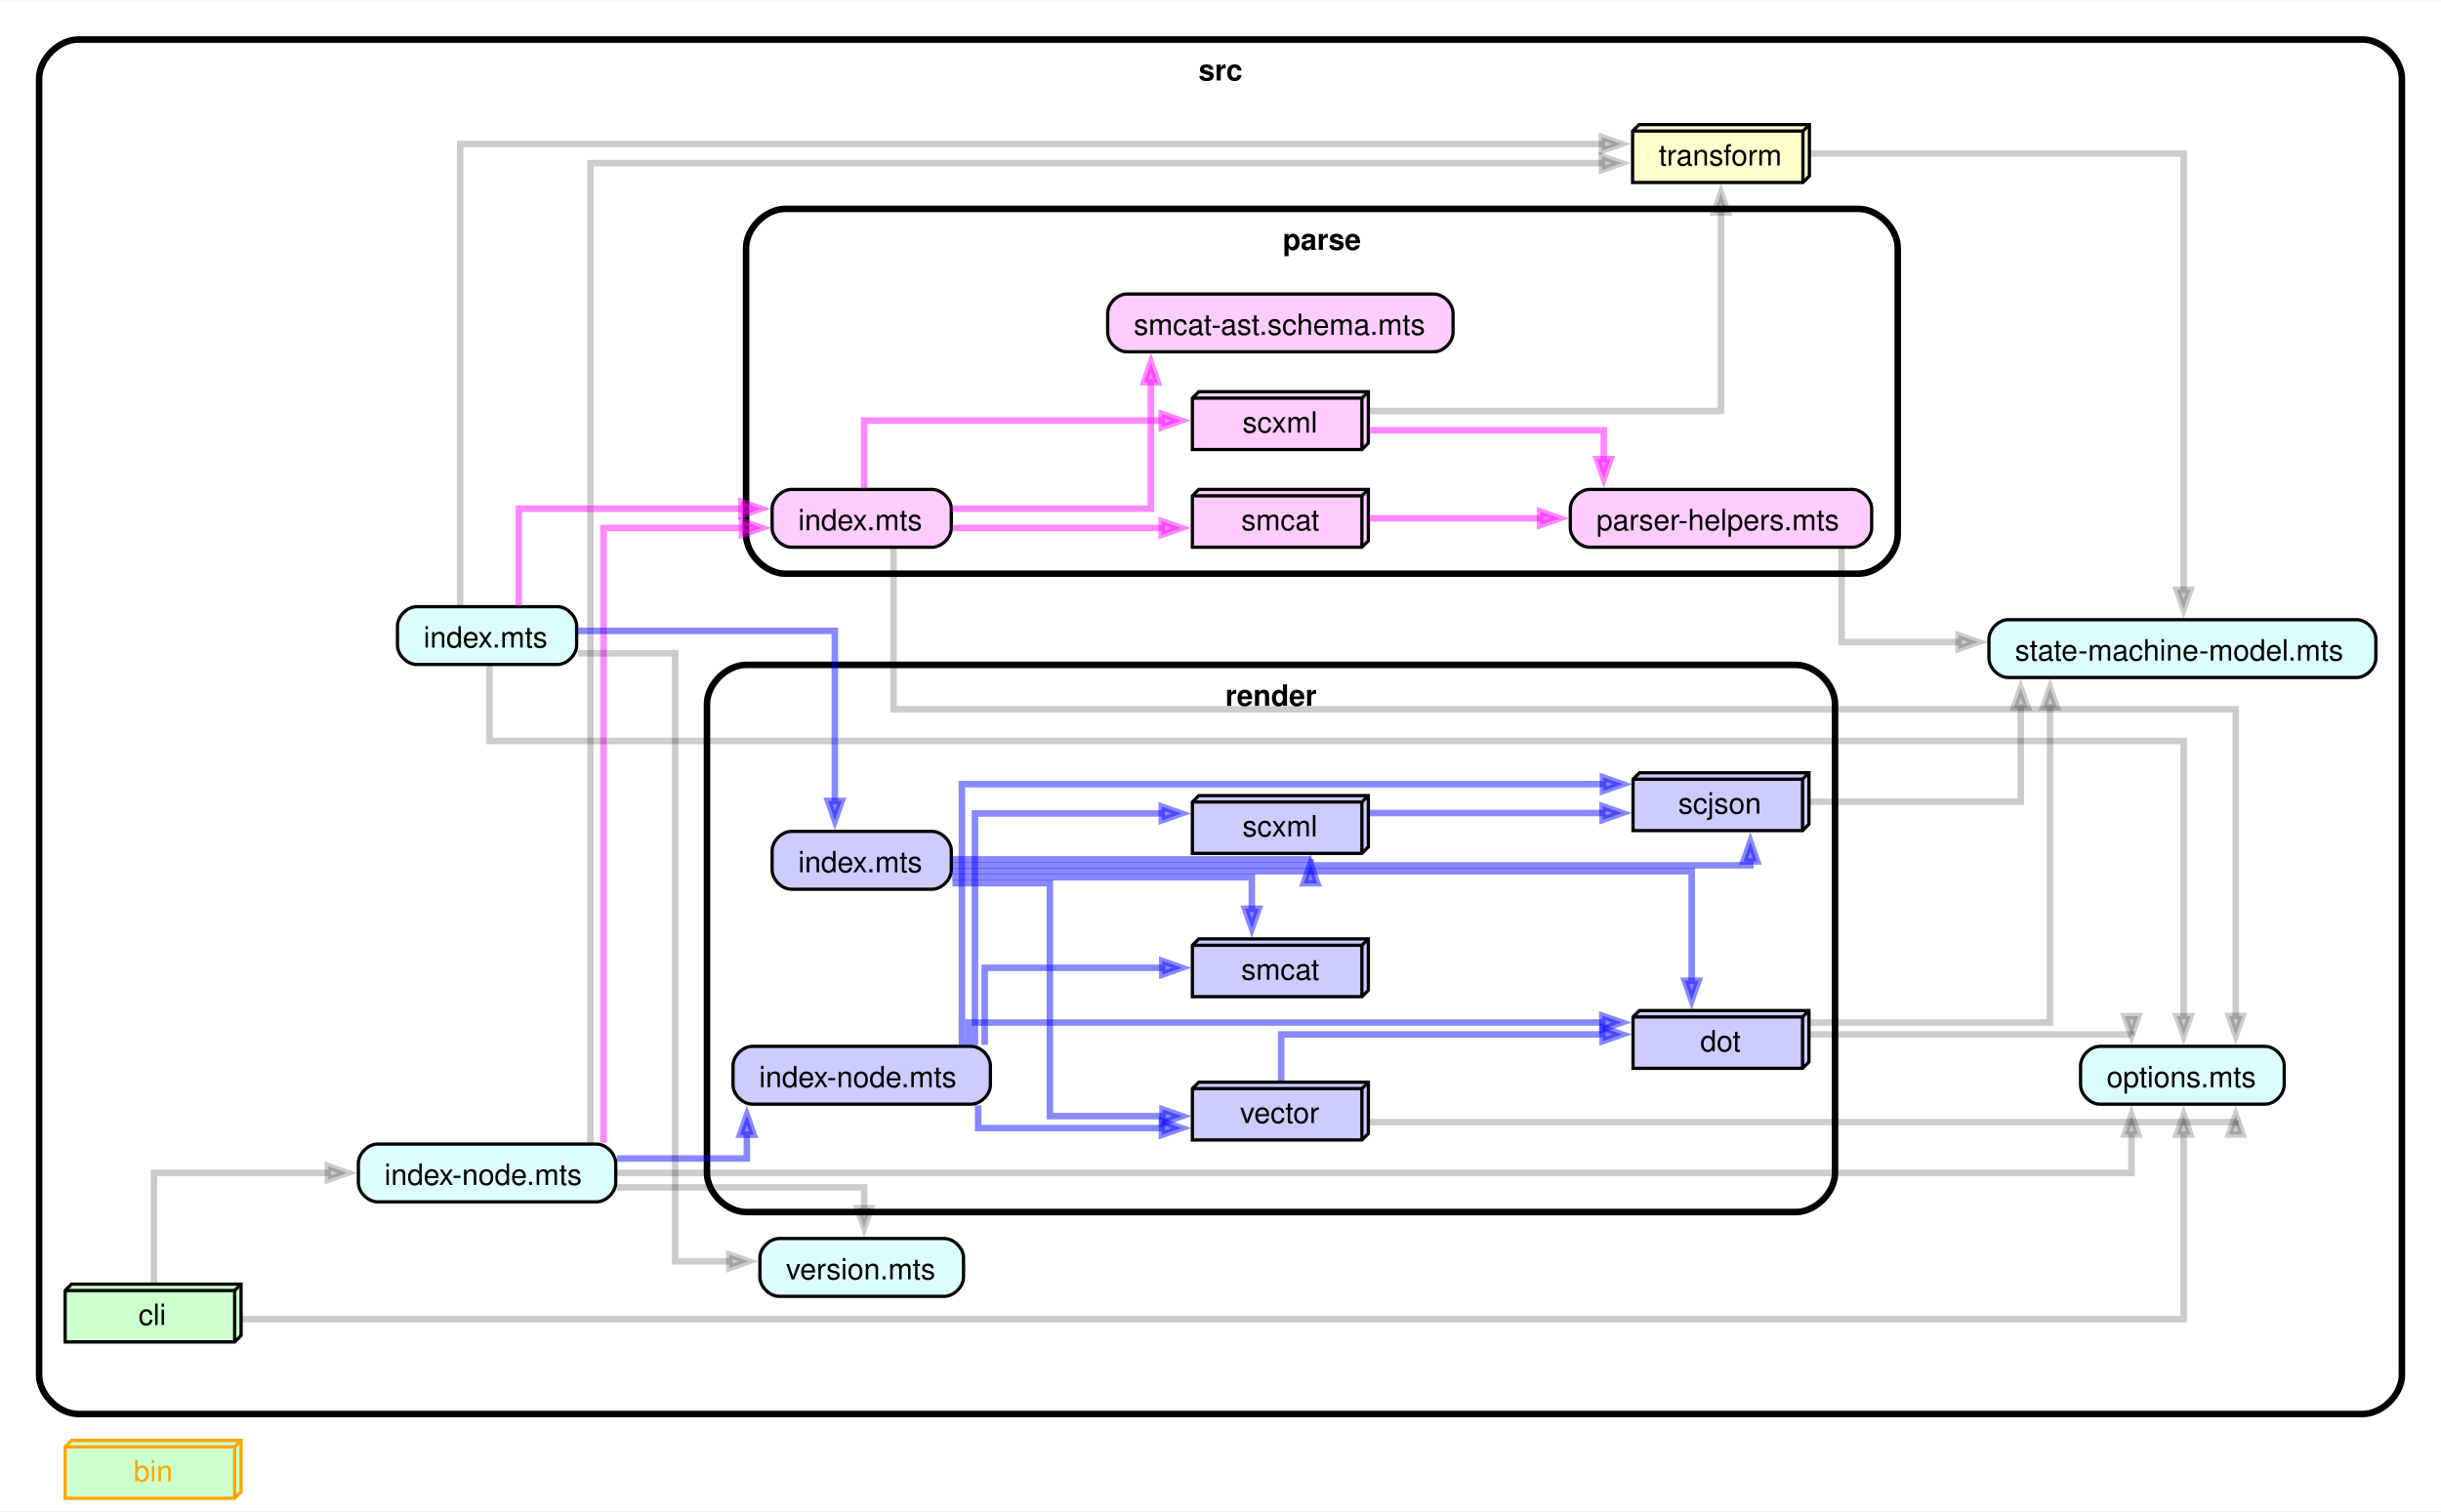
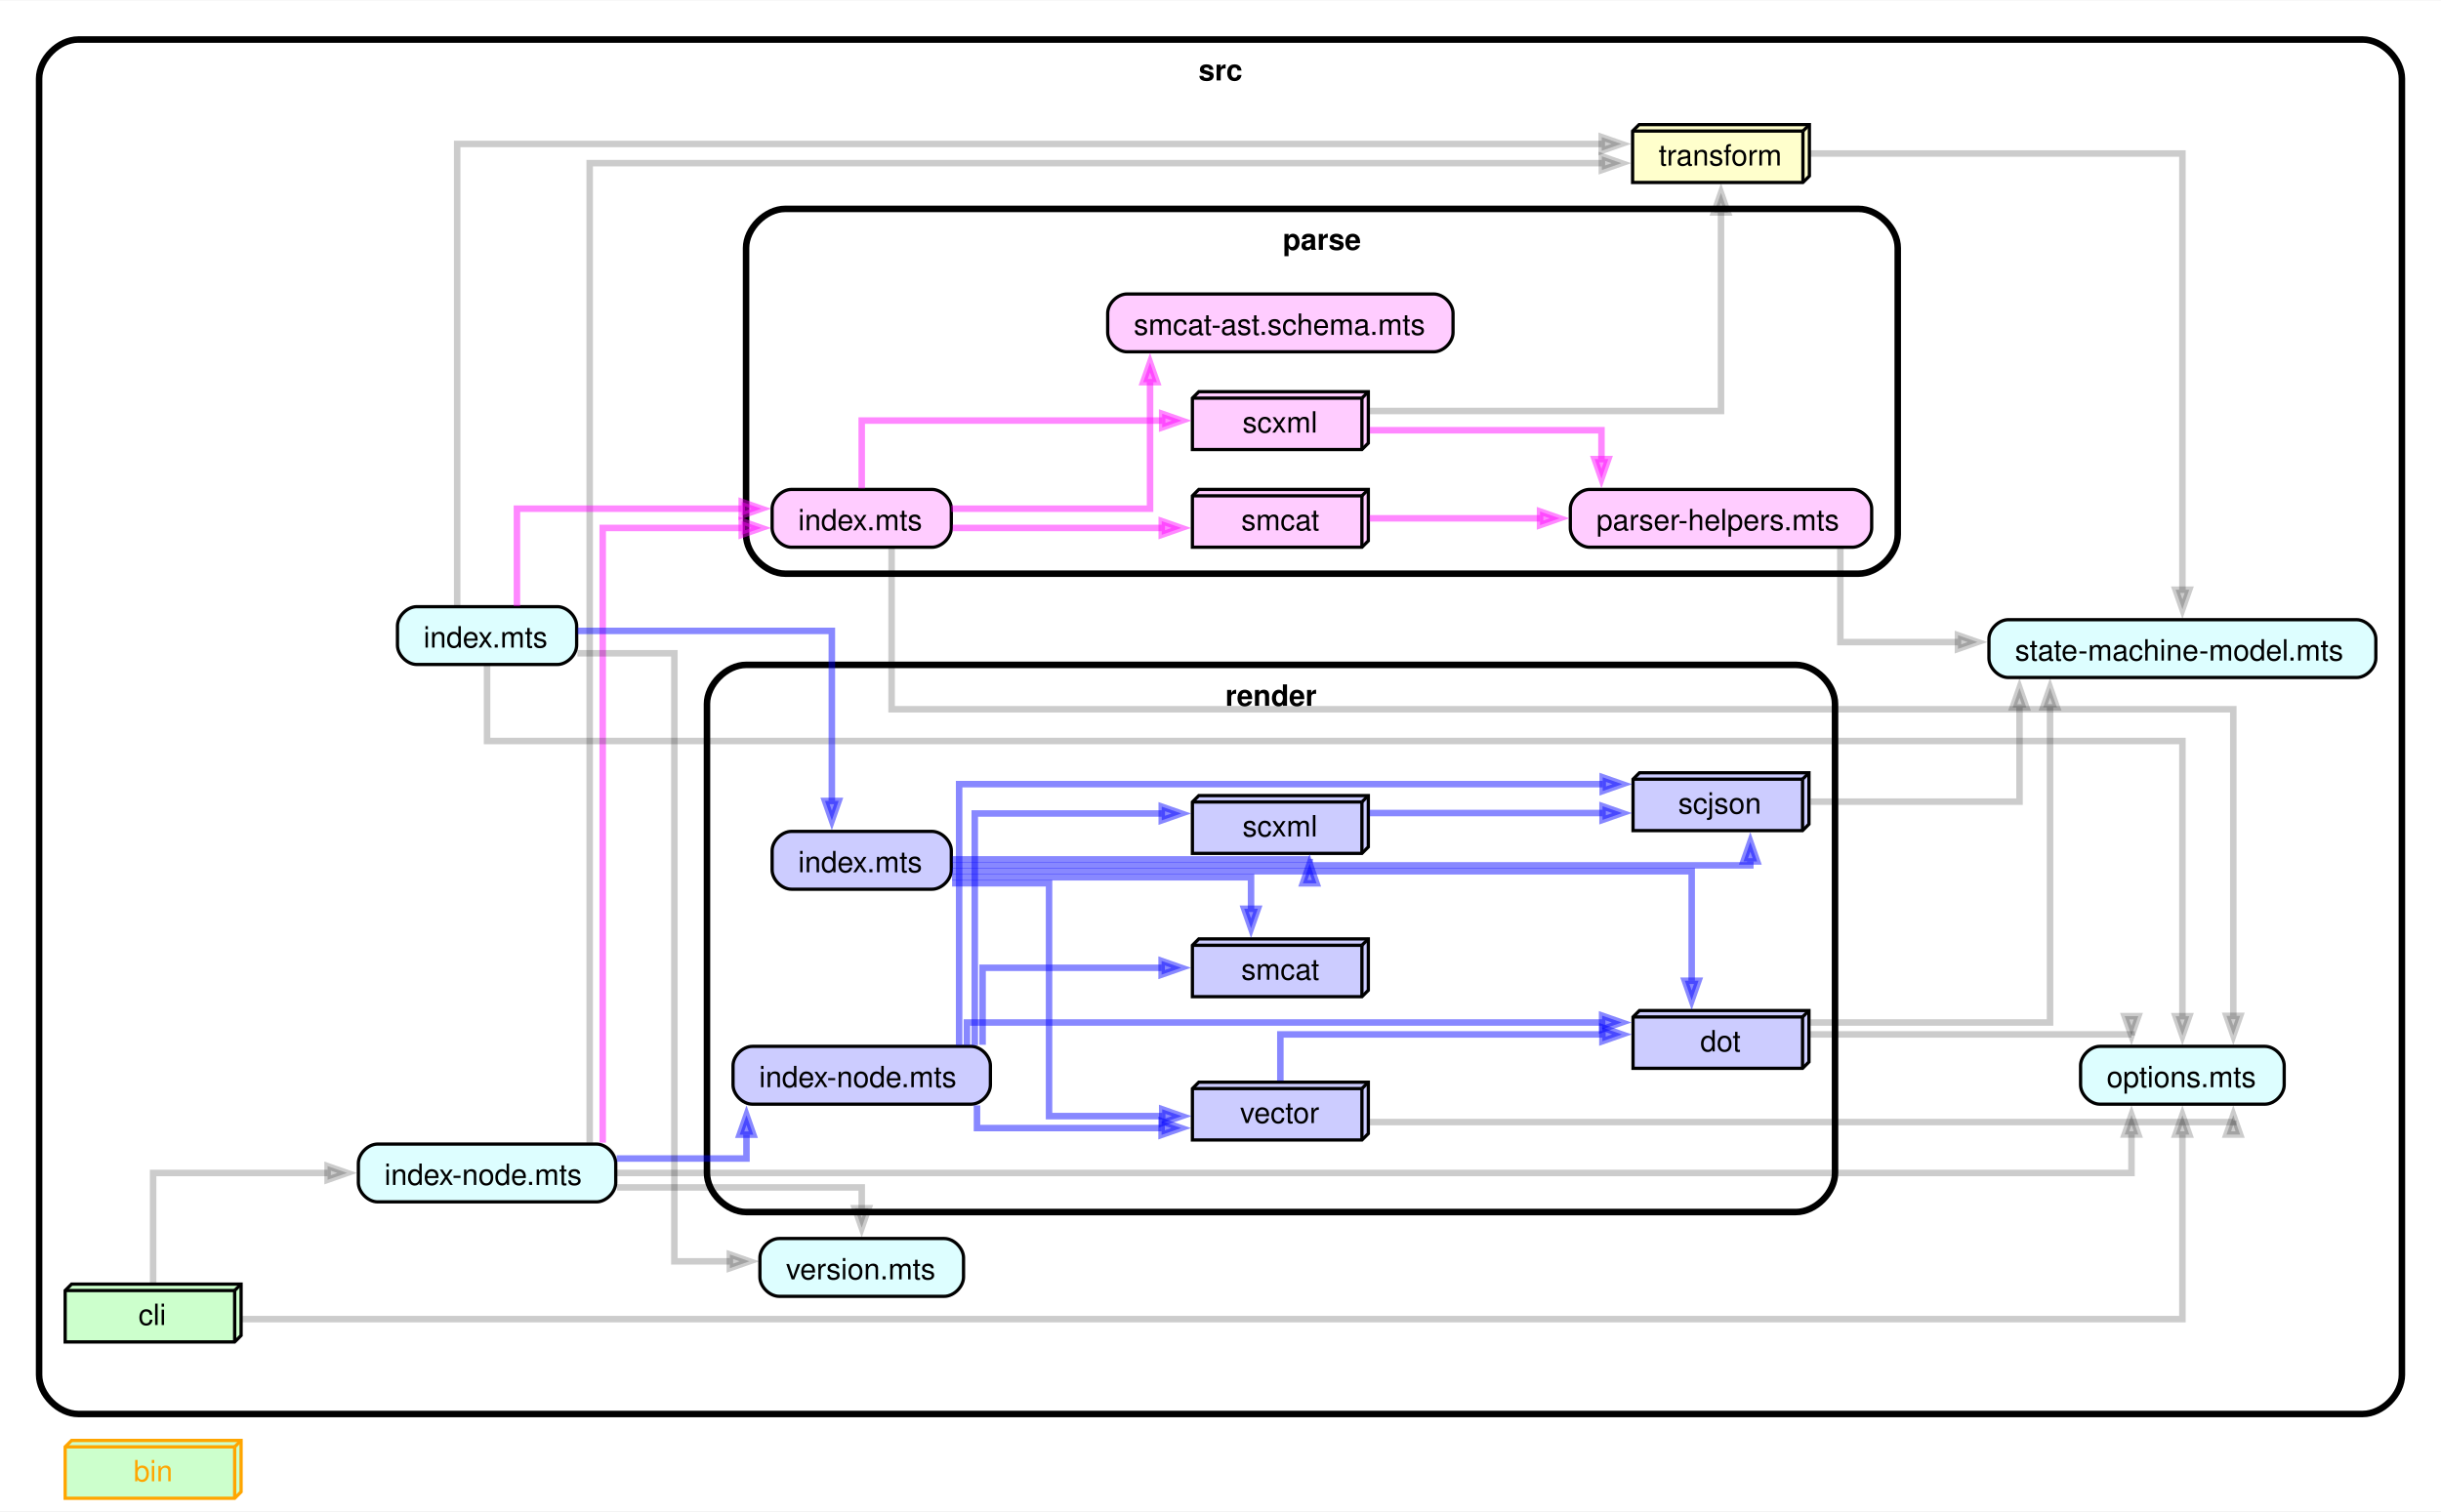
<svg xmlns="http://www.w3.org/2000/svg" xmlns:xlink="http://www.w3.org/1999/xlink" width="749pt" height="464pt" viewBox="0.00 0.00 749.25 463.88">
  <g id="graph0" class="graph" transform="scale(1 1) rotate(0) translate(4 459.88)">
    <polygon fill="white" stroke="none" points="-4,4 -4,-459.88 745.25,-459.88 745.25,4 -4,4" />
    <g id="clust1" class="cluster">
      <path fill="#ffffff" stroke="black" stroke-width="2" d="M20,-25.88C20,-25.88 721.25,-25.88 721.25,-25.88 727.25,-25.88 733.25,-31.88 733.25,-37.88 733.25,-37.88 733.25,-435.88 733.25,-435.88 733.25,-441.88 727.25,-447.88 721.25,-447.88 721.25,-447.88 20,-447.88 20,-447.88 14,-447.88 8,-441.88 8,-435.88 8,-435.88 8,-37.88 8,-37.88 8,-31.88 14,-25.88 20,-25.88" />
      <text text-anchor="middle" x="370.62" y="-435.32" font-family="Helvetica,sans-Serif" font-weight="bold" font-size="9.00">src</text>
    </g>
    <g id="clust2" class="cluster">
      <path fill="#ffffff" stroke="black" stroke-width="2" d="M237,-283.88C237,-283.88 566.5,-283.88 566.5,-283.88 572.5,-283.88 578.5,-289.88 578.5,-295.88 578.5,-295.88 578.5,-383.88 578.5,-383.88 578.5,-389.88 572.5,-395.88 566.5,-395.88 566.5,-395.88 237,-395.88 237,-395.88 231,-395.88 225,-389.88 225,-383.88 225,-383.88 225,-295.88 225,-295.88 225,-289.88 231,-283.88 237,-283.88" />
      <text text-anchor="middle" x="401.75" y="-383.32" font-family="Helvetica,sans-Serif" font-weight="bold" font-size="9.00">parse</text>
    </g>
    <g id="clust3" class="cluster">
      <path fill="#ffffff" stroke="black" stroke-width="2" d="M225,-87.88C225,-87.88 547.25,-87.88 547.25,-87.88 553.25,-87.88 559.25,-93.88 559.25,-99.88 559.25,-99.88 559.25,-243.88 559.25,-243.88 559.25,-249.88 553.25,-255.88 547.25,-255.88 547.25,-255.88 225,-255.88 225,-255.88 219,-255.88 213,-249.88 213,-243.88 213,-243.88 213,-99.88 213,-99.88 213,-93.88 219,-87.88 225,-87.88" />
      <text text-anchor="middle" x="386.12" y="-243.32" font-family="Helvetica,sans-Serif" font-weight="bold" font-size="9.00">render</text>
    </g>
    <g id="node1" class="node">
      <g id="a_node1">
        <a xlink:href="https://github.com/sverweij/state-machine-cat/blob/main/bin" xlink:title="no-orphans">
          <polygon fill="#ccffcc" stroke="orange" points="70,-17.75 17.97,-17.75 16,-15.78 16,0 68.03,0 70,-1.97 70,-17.75" />
          <polyline fill="none" stroke="orange" points="68.03,-15.78 16,-15.78" />
          <polyline fill="none" stroke="orange" points="68.03,-15.78 68.03,0" />
          <polyline fill="none" stroke="orange" points="68.03,-15.78 70,-17.75" />
          <text text-anchor="middle" x="43" y="-5.2" font-family="Helvetica,sans-Serif" font-size="9.00" fill="orange">bin</text>
        </a>
      </g>
    </g>
    <g id="node2" class="node">
      <g id="a_node2">
        <a xlink:href="https://github.com/sverweij/state-machine-cat/blob/main/src/cli" xlink:title="cli">
          <polygon fill="#ccffcc" stroke="black" points="70,-65.75 17.97,-65.75 16,-63.78 16,-48 68.03,-48 70,-49.97 70,-65.75" />
          <polyline fill="none" stroke="black" points="68.03,-63.78 16,-63.78" />
          <polyline fill="none" stroke="black" points="68.03,-63.78 68.03,-48" />
          <polyline fill="none" stroke="black" points="68.03,-63.78 70,-65.75" />
          <text text-anchor="start" x="38.5" y="-53.2" font-family="Helvetica,sans-Serif" font-size="9.00">cli</text>
        </a>
      </g>
    </g>
    <g id="node3" class="node">
      <g id="a_node3">
        <a xlink:href="https://github.com/sverweij/state-machine-cat/blob/main/src/index-node.mts" xlink:title="index-node.mts">
          <path fill="#ddfeff" stroke="black" d="M179.08,-108.75C179.08,-108.75 111.92,-108.75 111.92,-108.75 108.96,-108.75 106,-105.79 106,-102.83 106,-102.83 106,-96.92 106,-96.92 106,-93.96 108.96,-91 111.92,-91 111.92,-91 179.08,-91 179.08,-91 182.04,-91 185,-93.96 185,-96.92 185,-96.92 185,-102.83 185,-102.83 185,-105.79 182.04,-108.75 179.08,-108.75" />
          <text text-anchor="start" x="114" y="-96.2" font-family="Helvetica,sans-Serif" font-size="9.00">index-node.mts</text>
        </a>
      </g>
    </g>
    <g id="edge1" class="edge">
-       <path fill="none" stroke="#000000" stroke-width="2" stroke-opacity="0.2" d="M43.25,-65.99C43.25,-78.62 43.25,-99.88 43.25,-99.88 43.25,-99.88 96.65,-99.88 96.65,-99.88" />
-       <polygon fill="#000000" fill-opacity="0.2" stroke="#000000" stroke-width="2" stroke-opacity="0.2" points="96.65,-101.98 102.65,-99.88 96.65,-97.78 96.65,-101.98" />
+       <path fill="none" stroke="#000000" stroke-width="2" stroke-opacity="0.2" d="M43,-65.99C43,-78.62 43,-99.88 43,-99.88 43,-99.88 96.55,-99.88 96.55,-99.88" />
+       <polygon fill="#000000" fill-opacity="0.2" stroke="#000000" stroke-width="2" stroke-opacity="0.2" points="96.55,-101.98 102.55,-99.88 96.55,-97.78 96.55,-101.98" />
    </g>
    <g id="node4" class="node">
      <g id="a_node4">
        <a xlink:href="https://github.com/sverweij/state-machine-cat/blob/main/src/options.mts" xlink:title="options.mts">
          <path fill="#ddfeff" stroke="black" d="M691.21,-138.75C691.21,-138.75 640.54,-138.75 640.54,-138.75 637.58,-138.75 634.62,-135.79 634.62,-132.83 634.62,-132.83 634.62,-126.92 634.62,-126.92 634.62,-123.96 637.58,-121 640.54,-121 640.54,-121 691.21,-121 691.21,-121 694.17,-121 697.12,-123.96 697.12,-126.92 697.12,-126.92 697.12,-132.83 697.12,-132.83 697.12,-135.79 694.17,-138.75 691.21,-138.75" />
          <text text-anchor="start" x="642.62" y="-126.2" font-family="Helvetica,sans-Serif" font-size="9.00">options.mts</text>
        </a>
      </g>
    </g>
    <g id="edge2" class="edge">
-       <path fill="none" stroke="#000000" stroke-width="2" stroke-opacity="0.2" d="M70.18,-55C190.14,-55 666.25,-55 666.25,-55 666.25,-55 666.25,-111.67 666.25,-111.67" />
-       <polygon fill="#000000" fill-opacity="0.2" stroke="#000000" stroke-width="2" stroke-opacity="0.2" points="664.15,-111.67 666.25,-117.67 668.35,-111.67 664.15,-111.67" />
+       <path fill="none" stroke="#000000" stroke-width="2" stroke-opacity="0.2" d="M70.16,-55C190.05,-55 665.88,-55 665.88,-55 665.88,-55 665.88,-111.67 665.88,-111.67" />
+       <polygon fill="#000000" fill-opacity="0.2" stroke="#000000" stroke-width="2" stroke-opacity="0.2" points="663.78,-111.67 665.88,-117.67 667.98,-111.67 663.78,-111.67" />
    </g>
    <g id="edge3" class="edge">
      <path fill="none" stroke="#000000" stroke-width="2" stroke-opacity="0.2" d="M185.11,-99.88C304.1,-99.88 650.25,-99.88 650.25,-99.88 650.25,-99.88 650.25,-111.68 650.25,-111.68" />
      <polygon fill="#000000" fill-opacity="0.2" stroke="#000000" stroke-width="2" stroke-opacity="0.2" points="648.15,-111.68 650.25,-117.68 652.35,-111.68 648.15,-111.68" />
    </g>
    <g id="node5" class="node">
      <g id="a_node5">
        <a xlink:href="https://github.com/sverweij/state-machine-cat/blob/main/src/parse/index.mts" xlink:title="index.mts">
          <path fill="#ffccff" stroke="black" d="M282.08,-309.75C282.08,-309.75 238.92,-309.75 238.92,-309.75 235.96,-309.75 233,-306.79 233,-303.83 233,-303.83 233,-297.92 233,-297.92 233,-294.96 235.96,-292 238.92,-292 238.92,-292 282.08,-292 282.08,-292 285.04,-292 288,-294.96 288,-297.92 288,-297.92 288,-303.83 288,-303.83 288,-306.79 285.04,-309.75 282.08,-309.75" />
          <text text-anchor="start" x="241" y="-297.2" font-family="Helvetica,sans-Serif" font-size="9.00">index.mts</text>
        </a>
      </g>
    </g>
    <g id="edge4" class="edge">
-       <path fill="none" stroke="#ff00ff" stroke-width="2" stroke-opacity="0.467" d="M181.25,-109.16C181.25,-148.31 181.25,-297.92 181.25,-297.92 181.25,-297.92 223.76,-297.92 223.76,-297.92" />
-       <polygon fill="#ff00ff" fill-opacity="0.467" stroke="#ff00ff" stroke-width="2" stroke-opacity="0.467" points="223.76,-300.02 229.76,-297.92 223.76,-295.82 223.76,-300.02" />
+       <path fill="none" stroke="#ff00ff" stroke-width="2" stroke-opacity="0.467" d="M181,-109.16C181,-148.31 181,-297.92 181,-297.92 181,-297.92 223.67,-297.92 223.67,-297.92" />
+       <polygon fill="#ff00ff" fill-opacity="0.467" stroke="#ff00ff" stroke-width="2" stroke-opacity="0.467" points="223.67,-300.02 229.67,-297.92 223.67,-295.82 223.67,-300.02" />
    </g>
    <g id="node6" class="node">
      <g id="a_node6">
        <a xlink:href="https://github.com/sverweij/state-machine-cat/blob/main/src/render/index-node.mts" xlink:title="index-node.mts">
          <path fill="#ccccff" stroke="black" d="M294.08,-138.75C294.08,-138.75 226.92,-138.75 226.92,-138.75 223.96,-138.75 221,-135.79 221,-132.83 221,-132.83 221,-126.92 221,-126.92 221,-123.96 223.96,-121 226.92,-121 226.92,-121 294.08,-121 294.08,-121 297.04,-121 300,-123.96 300,-126.92 300,-126.92 300,-132.83 300,-132.83 300,-135.79 297.04,-138.75 294.08,-138.75" />
          <text text-anchor="start" x="229" y="-126.2" font-family="Helvetica,sans-Serif" font-size="9.00">index-node.mts</text>
        </a>
      </g>
    </g>
    <g id="edge5" class="edge">
-       <path fill="none" stroke="#0000ff" stroke-width="2" stroke-opacity="0.467" d="M185.38,-104.31C205.31,-104.31 225.25,-104.31 225.25,-104.31 225.25,-104.31 225.25,-111.62 225.25,-111.62" />
-       <polygon fill="#0000ff" fill-opacity="0.467" stroke="#0000ff" stroke-width="2" stroke-opacity="0.467" points="223.15,-111.62 225.25,-117.62 227.35,-111.62 223.15,-111.62" />
+       <path fill="none" stroke="#0000ff" stroke-width="2" stroke-opacity="0.467" d="M185.31,-104.31C205.22,-104.31 225.12,-104.31 225.12,-104.31 225.12,-104.31 225.12,-111.62 225.12,-111.62" />
+       <polygon fill="#0000ff" fill-opacity="0.467" stroke="#0000ff" stroke-width="2" stroke-opacity="0.467" points="223.03,-111.62 225.13,-117.62 227.23,-111.62 223.03,-111.62" />
    </g>
    <g id="node7" class="node">
      <g id="a_node7">
        <a xlink:href="https://github.com/sverweij/state-machine-cat/blob/main/src/transform" xlink:title="transform">
          <polygon fill="#ffffcc" stroke="black" points="551.38,-421.75 499.1,-421.75 497.12,-419.78 497.12,-404 549.4,-404 551.38,-405.97 551.38,-421.75" />
          <polyline fill="none" stroke="black" points="549.4,-419.78 497.12,-419.78" />
          <polyline fill="none" stroke="black" points="549.4,-419.78 549.4,-404" />
          <polyline fill="none" stroke="black" points="549.4,-419.78 551.38,-421.75" />
          <text text-anchor="start" x="505.12" y="-409.2" font-family="Helvetica,sans-Serif" font-size="9.00">transform</text>
        </a>
      </g>
    </g>
    <g id="edge6" class="edge">
-       <path fill="none" stroke="#000000" stroke-width="2" stroke-opacity="0.2" d="M177.25,-109.15C177.25,-160.74 177.25,-409.92 177.25,-409.92 177.25,-409.92 487.7,-409.92 487.7,-409.92" />
-       <polygon fill="#000000" fill-opacity="0.2" stroke="#000000" stroke-width="2" stroke-opacity="0.2" points="487.7,-412.02 493.7,-409.92 487.7,-407.82 487.7,-412.02" />
+       <path fill="none" stroke="#000000" stroke-width="2" stroke-opacity="0.2" d="M177,-109.15C177,-160.74 177,-409.92 177,-409.92 177,-409.92 487.68,-409.92 487.68,-409.92" />
+       <polygon fill="#000000" fill-opacity="0.2" stroke="#000000" stroke-width="2" stroke-opacity="0.2" points="487.68,-412.02 493.68,-409.92 487.68,-407.82 487.68,-412.02" />
    </g>
    <g id="node8" class="node">
      <g id="a_node8">
        <a xlink:href="https://github.com/sverweij/state-machine-cat/blob/main/src/version.mts" xlink:title="version.mts">
          <path fill="#ddfeff" stroke="black" d="M285.83,-79.75C285.83,-79.75 235.17,-79.75 235.17,-79.75 232.21,-79.75 229.25,-76.79 229.25,-73.83 229.25,-73.83 229.25,-67.92 229.25,-67.92 229.25,-64.96 232.21,-62 235.17,-62 235.17,-62 285.83,-62 285.83,-62 288.79,-62 291.75,-64.96 291.75,-67.92 291.75,-67.92 291.75,-73.83 291.75,-73.83 291.75,-76.79 288.79,-79.75 285.83,-79.75" />
          <text text-anchor="start" x="237.25" y="-67.2" font-family="Helvetica,sans-Serif" font-size="9.00">version.mts</text>
        </a>
      </g>
    </g>
    <g id="edge7" class="edge">
-       <path fill="none" stroke="#000000" stroke-width="2" stroke-opacity="0.2" d="M185.33,-95.44C218.82,-95.44 261.25,-95.44 261.25,-95.44 261.25,-95.44 261.25,-89.05 261.25,-89.05" />
-       <polygon fill="#000000" fill-opacity="0.2" stroke="#000000" stroke-width="2" stroke-opacity="0.2" points="263.35,-89.05 261.25,-83.05 259.15,-89.05 263.35,-89.05" />
+       <path fill="none" stroke="#000000" stroke-width="2" stroke-opacity="0.2" d="M185.4,-95.44C218.61,-95.44 260.5,-95.44 260.5,-95.44 260.5,-95.44 260.5,-89.05 260.5,-89.05" />
+       <polygon fill="#000000" fill-opacity="0.2" stroke="#000000" stroke-width="2" stroke-opacity="0.2" points="262.6,-89.05 260.5,-83.05 258.4,-89.05 262.6,-89.05" />
    </g>
    <g id="edge13" class="edge">
-       <path fill="none" stroke="#000000" stroke-width="2" stroke-opacity="0.2" d="M270.25,-291.71C270.25,-275.23 270.25,-242.25 270.25,-242.25 270.25,-242.25 682.25,-242.25 682.25,-242.25 682.25,-242.25 682.25,-148.1 682.25,-148.1" />
-       <polygon fill="#000000" fill-opacity="0.2" stroke="#000000" stroke-width="2" stroke-opacity="0.2" points="684.35,-148.1 682.25,-142.1 680.15,-148.1 684.35,-148.1" />
+       <path fill="none" stroke="#000000" stroke-width="2" stroke-opacity="0.2" d="M269.67,-291.71C269.67,-275.23 269.67,-242.25 269.67,-242.25 269.67,-242.25 681.5,-242.25 681.5,-242.25 681.5,-242.25 681.5,-148.1 681.5,-148.1" />
+       <polygon fill="#000000" fill-opacity="0.2" stroke="#000000" stroke-width="2" stroke-opacity="0.2" points="683.6,-148.1 681.5,-142.1 679.4,-148.1 683.6,-148.1" />
    </g>
    <g id="node11" class="node">
      <g id="a_node11">
        <a xlink:href="https://github.com/sverweij/state-machine-cat/blob/main/src/parse/scxml" xlink:title="scxml">
          <polygon fill="#ffccff" stroke="black" points="416,-339.75 363.97,-339.75 362,-337.78 362,-322 414.03,-322 416,-323.97 416,-339.75" />
          <polyline fill="none" stroke="black" points="414.03,-337.78 362,-337.78" />
          <polyline fill="none" stroke="black" points="414.03,-337.78 414.03,-322" />
          <polyline fill="none" stroke="black" points="414.03,-337.78 416,-339.75" />
          <text text-anchor="start" x="377.38" y="-327.2" font-family="Helvetica,sans-Serif" font-size="9.00">scxml</text>
        </a>
      </g>
    </g>
    <g id="edge14" class="edge">
-       <path fill="none" stroke="#ff00ff" stroke-width="2" stroke-opacity="0.467" d="M261.25,-310.04C261.25,-318.86 261.25,-330.88 261.25,-330.88 261.25,-330.88 352.57,-330.88 352.57,-330.88" />
-       <polygon fill="#ff00ff" fill-opacity="0.467" stroke="#ff00ff" stroke-width="2" stroke-opacity="0.467" points="352.57,-332.98 358.57,-330.88 352.57,-328.78 352.57,-332.98" />
+       <path fill="none" stroke="#ff00ff" stroke-width="2" stroke-opacity="0.467" d="M260.5,-310.04C260.5,-318.86 260.5,-330.88 260.5,-330.88 260.5,-330.88 352.72,-330.88 352.72,-330.88" />
+       <polygon fill="#ff00ff" fill-opacity="0.467" stroke="#ff00ff" stroke-width="2" stroke-opacity="0.467" points="352.72,-332.98 358.72,-330.88 352.72,-328.78 352.72,-332.98" />
    </g>
    <g id="node12" class="node">
      <g id="a_node12">
        <a xlink:href="https://github.com/sverweij/state-machine-cat/blob/main/src/parse/smcat-ast.schema.mts" xlink:title="smcat-ast.schema.mts">
          <path fill="#ffccff" stroke="black" d="M436.08,-369.75C436.08,-369.75 341.92,-369.75 341.92,-369.75 338.96,-369.75 336,-366.79 336,-363.83 336,-363.83 336,-357.92 336,-357.92 336,-354.96 338.96,-352 341.92,-352 341.92,-352 436.08,-352 436.08,-352 439.04,-352 442,-354.96 442,-357.92 442,-357.92 442,-363.83 442,-363.83 442,-366.79 439.04,-369.75 436.08,-369.75" />
          <text text-anchor="start" x="344" y="-357.2" font-family="Helvetica,sans-Serif" font-size="9.00">smcat-ast.schema.mts</text>
        </a>
      </g>
    </g>
    <g id="edge15" class="edge">
-       <path fill="none" stroke="#ff00ff" stroke-width="2" stroke-opacity="0.467" d="M288.09,-303.83C314.15,-303.83 349.25,-303.83 349.25,-303.83 349.25,-303.83 349.25,-342.68 349.25,-342.68" />
-       <polygon fill="#ff00ff" fill-opacity="0.467" stroke="#ff00ff" stroke-width="2" stroke-opacity="0.467" points="347.15,-342.68 349.25,-348.68 351.35,-342.68 347.15,-342.68" />
+       <path fill="none" stroke="#ff00ff" stroke-width="2" stroke-opacity="0.467" d="M288.02,-303.83C314,-303.83 349,-303.83 349,-303.83 349,-303.83 349,-342.68 349,-342.68" />
+       <polygon fill="#ff00ff" fill-opacity="0.467" stroke="#ff00ff" stroke-width="2" stroke-opacity="0.467" points="346.9,-342.68 349,-348.68 351.1,-342.68 346.9,-342.68" />
    </g>
    <g id="node13" class="node">
      <g id="a_node13">
        <a xlink:href="https://github.com/sverweij/state-machine-cat/blob/main/src/parse/smcat" xlink:title="smcat">
          <polygon fill="#ffccff" stroke="black" points="416,-309.75 363.97,-309.75 362,-307.78 362,-292 414.03,-292 416,-293.97 416,-309.75" />
          <polyline fill="none" stroke="black" points="414.03,-307.78 362,-307.78" />
          <polyline fill="none" stroke="black" points="414.03,-307.78 414.03,-292" />
          <polyline fill="none" stroke="black" points="414.03,-307.78 416,-309.75" />
          <text text-anchor="start" x="377" y="-297.2" font-family="Helvetica,sans-Serif" font-size="9.00">smcat</text>
        </a>
      </g>
    </g>
    <g id="edge16" class="edge">
      <path fill="none" stroke="#ff00ff" stroke-width="2" stroke-opacity="0.467" d="M288.38,-297.92C288.38,-297.92 352.59,-297.92 352.59,-297.92" />
      <polygon fill="#ff00ff" fill-opacity="0.467" stroke="#ff00ff" stroke-width="2" stroke-opacity="0.467" points="352.59,-300.02 358.59,-297.92 352.59,-295.82 352.59,-300.02" />
    </g>
    <g id="node16" class="node">
      <g id="a_node16">
        <a xlink:href="https://github.com/sverweij/state-machine-cat/blob/main/src/render/dot" xlink:title="dot">
          <polygon fill="#ccccff" stroke="black" points="551.25,-149.75 499.22,-149.75 497.25,-147.78 497.25,-132 549.28,-132 551.25,-133.97 551.25,-149.75" />
          <polyline fill="none" stroke="black" points="549.28,-147.78 497.25,-147.78" />
          <polyline fill="none" stroke="black" points="549.28,-147.78 549.28,-132" />
          <polyline fill="none" stroke="black" points="549.28,-147.78 551.25,-149.75" />
          <text text-anchor="start" x="517.88" y="-137.2" font-family="Helvetica,sans-Serif" font-size="9.00">dot</text>
        </a>
      </g>
    </g>
    <g id="edge23" class="edge">
-       <path fill="none" stroke="#0000ff" stroke-width="2" stroke-opacity="0.467" d="M293.25,-139.12C293.25,-142.76 293.25,-146.08 293.25,-146.08 293.25,-146.08 487.82,-146.08 487.82,-146.08" />
-       <polygon fill="#0000ff" fill-opacity="0.467" stroke="#0000ff" stroke-width="2" stroke-opacity="0.467" points="487.82,-148.18 493.82,-146.08 487.82,-143.98 487.82,-148.18" />
+       <path fill="none" stroke="#0000ff" stroke-width="2" stroke-opacity="0.467" d="M292.8,-139.12C292.8,-142.76 292.8,-146.08 292.8,-146.08 292.8,-146.08 487.76,-146.08 487.76,-146.08" />
+       <polygon fill="#0000ff" fill-opacity="0.467" stroke="#0000ff" stroke-width="2" stroke-opacity="0.467" points="487.76,-148.18 493.76,-146.08 487.76,-143.98 487.76,-148.18" />
    </g>
    <g id="node17" class="node">
      <g id="a_node17">
        <a xlink:href="https://github.com/sverweij/state-machine-cat/blob/main/src/render/scjson" xlink:title="scjson">
          <polygon fill="#ccccff" stroke="black" points="551.25,-222.75 499.22,-222.75 497.25,-220.78 497.25,-205 549.28,-205 551.25,-206.97 551.25,-222.75" />
          <polyline fill="none" stroke="black" points="549.28,-220.78 497.25,-220.78" />
          <polyline fill="none" stroke="black" points="549.28,-220.78 549.28,-205" />
          <polyline fill="none" stroke="black" points="549.28,-220.78 551.25,-222.75" />
          <text text-anchor="start" x="511.12" y="-210.2" font-family="Helvetica,sans-Serif" font-size="9.00">scjson</text>
        </a>
      </g>
    </g>
    <g id="edge24" class="edge">
-       <path fill="none" stroke="#0000ff" stroke-width="2" stroke-opacity="0.467" d="M291.25,-139.1C291.25,-161.94 291.25,-219.25 291.25,-219.25 291.25,-219.25 488.04,-219.25 488.04,-219.25" />
-       <polygon fill="#0000ff" fill-opacity="0.467" stroke="#0000ff" stroke-width="2" stroke-opacity="0.467" points="488.04,-221.35 494.04,-219.25 488.04,-217.15 488.04,-221.35" />
+       <path fill="none" stroke="#0000ff" stroke-width="2" stroke-opacity="0.467" d="M290.4,-139.1C290.4,-161.94 290.4,-219.25 290.4,-219.25 290.4,-219.25 487.94,-219.25 487.94,-219.25" />
+       <polygon fill="#0000ff" fill-opacity="0.467" stroke="#0000ff" stroke-width="2" stroke-opacity="0.467" points="487.94,-221.35 493.94,-219.25 487.94,-217.15 487.94,-221.35" />
    </g>
    <g id="node18" class="node">
      <g id="a_node18">
        <a xlink:href="https://github.com/sverweij/state-machine-cat/blob/main/src/render/scxml" xlink:title="scxml">
          <polygon fill="#ccccff" stroke="black" points="416,-215.75 363.97,-215.75 362,-213.78 362,-198 414.03,-198 416,-199.97 416,-215.75" />
          <polyline fill="none" stroke="black" points="414.03,-213.78 362,-213.78" />
          <polyline fill="none" stroke="black" points="414.03,-213.78 414.03,-198" />
          <polyline fill="none" stroke="black" points="414.03,-213.78 416,-215.75" />
          <text text-anchor="start" x="377.38" y="-203.2" font-family="Helvetica,sans-Serif" font-size="9.00">scxml</text>
        </a>
      </g>
    </g>
    <g id="edge25" class="edge">
-       <path fill="none" stroke="#0000ff" stroke-width="2" stroke-opacity="0.467" d="M295.25,-139.1C295.25,-160.21 295.25,-210.25 295.25,-210.25 295.25,-210.25 352.6,-210.25 352.6,-210.25" />
-       <polygon fill="#0000ff" fill-opacity="0.467" stroke="#0000ff" stroke-width="2" stroke-opacity="0.467" points="352.6,-212.35 358.6,-210.25 352.6,-208.15 352.6,-212.35" />
+       <path fill="none" stroke="#0000ff" stroke-width="2" stroke-opacity="0.467" d="M295.2,-139.1C295.2,-160.21 295.2,-210.25 295.2,-210.25 295.2,-210.25 352.59,-210.25 352.59,-210.25" />
+       <polygon fill="#0000ff" fill-opacity="0.467" stroke="#0000ff" stroke-width="2" stroke-opacity="0.467" points="352.59,-212.35 358.59,-210.25 352.59,-208.15 352.59,-212.35" />
    </g>
    <g id="node19" class="node">
      <g id="a_node19">
        <a xlink:href="https://github.com/sverweij/state-machine-cat/blob/main/src/render/smcat" xlink:title="smcat">
          <polygon fill="#ccccff" stroke="black" points="416,-171.75 363.97,-171.75 362,-169.78 362,-154 414.03,-154 416,-155.97 416,-171.75" />
          <polyline fill="none" stroke="black" points="414.03,-169.78 362,-169.78" />
          <polyline fill="none" stroke="black" points="414.03,-169.78 414.03,-154" />
          <polyline fill="none" stroke="black" points="414.03,-169.78 416,-171.75" />
          <text text-anchor="start" x="377" y="-159.2" font-family="Helvetica,sans-Serif" font-size="9.00">smcat</text>
        </a>
      </g>
    </g>
    <g id="edge26" class="edge">
-       <path fill="none" stroke="#0000ff" stroke-width="2" stroke-opacity="0.467" d="M298.25,-139.24C298.25,-149 298.25,-162.88 298.25,-162.88 298.25,-162.88 352.74,-162.88 352.74,-162.88" />
-       <polygon fill="#0000ff" fill-opacity="0.467" stroke="#0000ff" stroke-width="2" stroke-opacity="0.467" points="352.74,-164.98 358.74,-162.88 352.74,-160.78 352.74,-164.98" />
+       <path fill="none" stroke="#0000ff" stroke-width="2" stroke-opacity="0.467" d="M297.6,-139.24C297.6,-149 297.6,-162.88 297.6,-162.88 297.6,-162.88 352.55,-162.88 352.55,-162.88" />
+       <polygon fill="#0000ff" fill-opacity="0.467" stroke="#0000ff" stroke-width="2" stroke-opacity="0.467" points="352.55,-164.98 358.55,-162.88 352.55,-160.78 352.55,-164.98" />
    </g>
    <g id="node20" class="node">
      <g id="a_node20">
        <a xlink:href="https://github.com/sverweij/state-machine-cat/blob/main/src/render/vector" xlink:title="vector">
          <polygon fill="#ccccff" stroke="black" points="416,-127.75 363.97,-127.75 362,-125.78 362,-110 414.03,-110 416,-111.97 416,-127.75" />
          <polyline fill="none" stroke="black" points="414.03,-125.78 362,-125.78" />
          <polyline fill="none" stroke="black" points="414.03,-125.78 414.03,-110" />
          <polyline fill="none" stroke="black" points="414.03,-125.78 416,-127.75" />
          <text text-anchor="start" x="376.62" y="-115.2" font-family="Helvetica,sans-Serif" font-size="9.00">vector</text>
        </a>
      </g>
    </g>
    <g id="edge27" class="edge">
-       <path fill="none" stroke="#0000ff" stroke-width="2" stroke-opacity="0.467" d="M296.25,-120.63C296.25,-116.99 296.25,-113.67 296.25,-113.67 296.25,-113.67 352.65,-113.67 352.65,-113.67" />
-       <polygon fill="#0000ff" fill-opacity="0.467" stroke="#0000ff" stroke-width="2" stroke-opacity="0.467" points="352.65,-115.77 358.65,-113.67 352.65,-111.57 352.65,-115.77" />
+       <path fill="none" stroke="#0000ff" stroke-width="2" stroke-opacity="0.467" d="M295.88,-120.63C295.88,-116.99 295.88,-113.67 295.88,-113.67 295.88,-113.67 352.54,-113.67 352.54,-113.67" />
+       <polygon fill="#0000ff" fill-opacity="0.467" stroke="#0000ff" stroke-width="2" stroke-opacity="0.467" points="352.54,-115.77 358.54,-113.67 352.54,-111.57 352.54,-115.77" />
    </g>
    <g id="node15" class="node">
      <g id="a_node15">
        <a xlink:href="https://github.com/sverweij/state-machine-cat/blob/main/src/state-machine-model.mts" xlink:title="state-machine-model.mts">
          <path fill="#ddfeff" stroke="black" d="M719.33,-269.75C719.33,-269.75 612.42,-269.75 612.42,-269.75 609.46,-269.75 606.5,-266.79 606.5,-263.83 606.5,-263.83 606.5,-257.92 606.5,-257.92 606.5,-254.96 609.46,-252 612.42,-252 612.42,-252 719.33,-252 719.33,-252 722.29,-252 725.25,-254.96 725.25,-257.92 725.25,-257.92 725.25,-263.83 725.25,-263.83 725.25,-266.79 722.29,-269.75 719.33,-269.75" />
          <text text-anchor="start" x="614.5" y="-257.2" font-family="Helvetica,sans-Serif" font-size="9.00">state-machine-model.mts</text>
        </a>
      </g>
    </g>
    <g id="edge37" class="edge">
-       <path fill="none" stroke="#000000" stroke-width="2" stroke-opacity="0.2" d="M551.63,-412.88C592.89,-412.88 666.25,-412.88 666.25,-412.88 666.25,-412.88 666.25,-278.96 666.25,-278.96" />
-       <polygon fill="#000000" fill-opacity="0.2" stroke="#000000" stroke-width="2" stroke-opacity="0.2" points="668.35,-278.96 666.25,-272.96 664.15,-278.96 668.35,-278.96" />
+       <path fill="none" stroke="#000000" stroke-width="2" stroke-opacity="0.2" d="M551.56,-412.88C592.71,-412.88 665.88,-412.88 665.88,-412.88 665.88,-412.88 665.88,-278.96 665.88,-278.96" />
+       <polygon fill="#000000" fill-opacity="0.2" stroke="#000000" stroke-width="2" stroke-opacity="0.2" points="667.98,-278.96 665.88,-272.96 663.78,-278.96 667.98,-278.96" />
    </g>
    <g id="node9" class="node">
      <g id="a_node9">
        <a xlink:href="https://github.com/sverweij/state-machine-cat/blob/main/src/index.mts" xlink:title="index.mts">
          <path fill="#ddfeff" stroke="black" d="M167.08,-273.75C167.08,-273.75 123.92,-273.75 123.92,-273.75 120.96,-273.75 118,-270.79 118,-267.83 118,-267.83 118,-261.92 118,-261.92 118,-258.96 120.96,-256 123.92,-256 123.92,-256 167.08,-256 167.08,-256 170.04,-256 173,-258.96 173,-261.92 173,-261.92 173,-267.83 173,-267.83 173,-270.79 170.04,-273.75 167.08,-273.75" />
          <text text-anchor="start" x="126" y="-261.2" font-family="Helvetica,sans-Serif" font-size="9.00">index.mts</text>
        </a>
      </g>
    </g>
    <g id="edge8" class="edge">
-       <path fill="none" stroke="#000000" stroke-width="2" stroke-opacity="0.2" d="M146.25,-255.68C146.25,-246.11 146.25,-232.5 146.25,-232.5 146.25,-232.5 666.25,-232.5 666.25,-232.5 666.25,-232.5 666.25,-148.01 666.25,-148.01" />
-       <polygon fill="#000000" fill-opacity="0.2" stroke="#000000" stroke-width="2" stroke-opacity="0.2" points="668.35,-148.01 666.25,-142.01 664.15,-148.01 668.35,-148.01" />
+       <path fill="none" stroke="#000000" stroke-width="2" stroke-opacity="0.2" d="M145.5,-255.68C145.5,-246.11 145.5,-232.5 145.5,-232.5 145.5,-232.5 665.88,-232.5 665.88,-232.5 665.88,-232.5 665.88,-148.01 665.88,-148.01" />
+       <polygon fill="#000000" fill-opacity="0.2" stroke="#000000" stroke-width="2" stroke-opacity="0.2" points="667.98,-148.01 665.88,-142.01 663.78,-148.01 667.98,-148.01" />
    </g>
    <g id="edge9" class="edge">
-       <path fill="none" stroke="#ff00ff" stroke-width="2" stroke-opacity="0.467" d="M155.25,-273.91C155.25,-285.42 155.25,-303.83 155.25,-303.83 155.25,-303.83 223.54,-303.83 223.54,-303.83" />
-       <polygon fill="#ff00ff" fill-opacity="0.467" stroke="#ff00ff" stroke-width="2" stroke-opacity="0.467" points="223.54,-305.93 229.54,-303.83 223.54,-301.73 223.54,-305.93" />
+       <path fill="none" stroke="#ff00ff" stroke-width="2" stroke-opacity="0.467" d="M154.67,-273.91C154.67,-285.42 154.67,-303.83 154.67,-303.83 154.67,-303.83 223.67,-303.83 223.67,-303.83" />
+       <polygon fill="#ff00ff" fill-opacity="0.467" stroke="#ff00ff" stroke-width="2" stroke-opacity="0.467" points="223.67,-305.93 229.67,-303.83 223.67,-301.73 223.67,-305.93" />
    </g>
    <g id="edge11" class="edge">
-       <path fill="none" stroke="#000000" stroke-width="2" stroke-opacity="0.2" d="M137.25,-273.87C137.25,-306.36 137.25,-415.83 137.25,-415.83 137.25,-415.83 487.7,-415.83 487.7,-415.83" />
-       <polygon fill="#000000" fill-opacity="0.2" stroke="#000000" stroke-width="2" stroke-opacity="0.2" points="487.7,-417.93 493.7,-415.83 487.7,-413.73 487.7,-417.93" />
+       <path fill="none" stroke="#000000" stroke-width="2" stroke-opacity="0.2" d="M136.33,-273.87C136.33,-306.36 136.33,-415.83 136.33,-415.83 136.33,-415.83 487.64,-415.83 487.64,-415.83" />
+       <polygon fill="#000000" fill-opacity="0.2" stroke="#000000" stroke-width="2" stroke-opacity="0.2" points="487.64,-417.93 493.64,-415.83 487.64,-413.73 487.64,-417.93" />
    </g>
    <g id="edge12" class="edge">
-       <path fill="none" stroke="#000000" stroke-width="2" stroke-opacity="0.2" d="M173.36,-259.44C188.13,-259.44 203.25,-259.44 203.25,-259.44 203.25,-259.44 203.25,-72.75 203.25,-72.75 203.25,-72.75 219.83,-72.75 219.83,-72.75" />
-       <polygon fill="#000000" fill-opacity="0.2" stroke="#000000" stroke-width="2" stroke-opacity="0.2" points="219.83,-74.85 225.83,-72.75 219.83,-70.65 219.83,-74.85" />
+       <path fill="none" stroke="#000000" stroke-width="2" stroke-opacity="0.2" d="M173.24,-259.44C187.94,-259.44 203,-259.44 203,-259.44 203,-259.44 203,-72.75 203,-72.75 203,-72.75 220.03,-72.75 220.03,-72.75" />
+       <polygon fill="#000000" fill-opacity="0.2" stroke="#000000" stroke-width="2" stroke-opacity="0.2" points="220.03,-74.85 226.03,-72.75 220.03,-70.65 220.03,-74.85" />
    </g>
    <g id="node10" class="node">
      <g id="a_node10">
        <a xlink:href="https://github.com/sverweij/state-machine-cat/blob/main/src/render/index.mts" xlink:title="index.mts">
          <path fill="#ccccff" stroke="black" d="M282.08,-204.75C282.08,-204.75 238.92,-204.75 238.92,-204.75 235.96,-204.75 233,-201.79 233,-198.83 233,-198.83 233,-192.92 233,-192.92 233,-189.96 235.96,-187 238.92,-187 238.92,-187 282.08,-187 282.08,-187 285.04,-187 288,-189.96 288,-192.92 288,-192.92 288,-198.83 288,-198.83 288,-201.79 285.04,-204.75 282.08,-204.75" />
          <text text-anchor="start" x="241" y="-192.2" font-family="Helvetica,sans-Serif" font-size="9.00">index.mts</text>
        </a>
      </g>
    </g>
    <g id="edge10" class="edge">
-       <path fill="none" stroke="#0000ff" stroke-width="2" stroke-opacity="0.467" d="M173.27,-266.31C204.9,-266.31 252.25,-266.31 252.25,-266.31 252.25,-266.31 252.25,-214.11 252.25,-214.11" />
-       <polygon fill="#0000ff" fill-opacity="0.467" stroke="#0000ff" stroke-width="2" stroke-opacity="0.467" points="254.35,-214.11 252.25,-208.11 250.15,-214.11 254.35,-214.11" />
+       <path fill="none" stroke="#0000ff" stroke-width="2" stroke-opacity="0.467" d="M173.31,-266.31C204.66,-266.31 251.33,-266.31 251.33,-266.31 251.33,-266.31 251.33,-214.11 251.33,-214.11" />
+       <polygon fill="#0000ff" fill-opacity="0.467" stroke="#0000ff" stroke-width="2" stroke-opacity="0.467" points="253.43,-214.11 251.33,-208.11 249.23,-214.11 253.43,-214.11" />
    </g>
    <g id="edge28" class="edge">
      <path fill="none" stroke="#0000ff" stroke-width="2" stroke-opacity="0.467" d="M288.25,-192.5C354.27,-192.5 515.25,-192.5 515.25,-192.5 515.25,-192.5 515.25,-158.89 515.25,-158.89" />
      <polygon fill="#0000ff" fill-opacity="0.467" stroke="#0000ff" stroke-width="2" stroke-opacity="0.467" points="517.35,-158.89 515.25,-152.89 513.15,-158.89 517.35,-158.89" />
    </g>
    <g id="edge29" class="edge">
      <path fill="none" stroke="#0000ff" stroke-width="2" stroke-opacity="0.467" d="M288.41,-194.33C357.92,-194.33 533.25,-194.33 533.25,-194.33 533.25,-194.33 533.25,-195.53 533.25,-195.53" />
      <polygon fill="#0000ff" fill-opacity="0.467" stroke="#0000ff" stroke-width="2" stroke-opacity="0.467" points="531.15,-195.53 533.25,-201.53 535.35,-195.53 531.15,-195.53" />
    </g>
    <g id="edge30" class="edge">
-       <path fill="none" stroke="#0000ff" stroke-width="2" stroke-opacity="0.467" d="M288.38,-196.17C328.63,-196.17 398.25,-196.17 398.25,-196.17 398.25,-196.17 398.25,-196.33 398.25,-196.33" />
-       <polygon fill="#0000ff" fill-opacity="0.467" stroke="#0000ff" stroke-width="2" stroke-opacity="0.467" points="396.15,-188.81 398.25,-194.81 400.35,-188.81 396.15,-188.81" />
+       <path fill="none" stroke="#0000ff" stroke-width="2" stroke-opacity="0.467" d="M288.33,-196.17C328.5,-196.17 398,-196.17 398,-196.17 398,-196.17 398,-196.33 398,-196.33" />
+       <polygon fill="#0000ff" fill-opacity="0.467" stroke="#0000ff" stroke-width="2" stroke-opacity="0.467" points="395.9,-188.81 398,-194.81 400.1,-188.81 395.9,-188.81" />
    </g>
    <g id="edge31" class="edge">
-       <path fill="none" stroke="#0000ff" stroke-width="2" stroke-opacity="0.467" d="M288.27,-190.67C323.65,-190.67 380.25,-190.67 380.25,-190.67 380.25,-190.67 380.25,-181 380.25,-181" />
-       <polygon fill="#0000ff" fill-opacity="0.467" stroke="#0000ff" stroke-width="2" stroke-opacity="0.467" points="382.35,-181 380.25,-175 378.15,-181 382.35,-181" />
+       <path fill="none" stroke="#0000ff" stroke-width="2" stroke-opacity="0.467" d="M288.22,-190.67C323.52,-190.67 380,-190.67 380,-190.67 380,-190.67 380,-181 380,-181" />
+       <polygon fill="#0000ff" fill-opacity="0.467" stroke="#0000ff" stroke-width="2" stroke-opacity="0.467" points="382.1,-181 380,-175 377.9,-181 382.1,-181" />
    </g>
    <g id="edge32" class="edge">
-       <path fill="none" stroke="#0000ff" stroke-width="2" stroke-opacity="0.467" d="M288.36,-188.83C303.13,-188.83 318.25,-188.83 318.25,-188.83 318.25,-188.83 318.25,-117.33 318.25,-117.33 318.25,-117.33 352.82,-117.33 352.82,-117.33" />
-       <polygon fill="#0000ff" fill-opacity="0.467" stroke="#0000ff" stroke-width="2" stroke-opacity="0.467" points="352.82,-119.43 358.82,-117.33 352.82,-115.23 352.82,-119.43" />
+       <path fill="none" stroke="#0000ff" stroke-width="2" stroke-opacity="0.467" d="M288.24,-188.83C302.94,-188.83 318,-188.83 318,-188.83 318,-188.83 318,-117.33 318,-117.33 318,-117.33 352.73,-117.33 352.73,-117.33" />
+       <polygon fill="#0000ff" fill-opacity="0.467" stroke="#0000ff" stroke-width="2" stroke-opacity="0.467" points="352.73,-119.43 358.73,-117.33 352.73,-115.23 352.73,-119.43" />
    </g>
    <g id="edge18" class="edge">
      <path fill="none" stroke="#000000" stroke-width="2" stroke-opacity="0.2" d="M416.37,-333.83C455.89,-333.83 524.25,-333.83 524.25,-333.83 524.25,-333.83 524.25,-394.78 524.25,-394.78" />
      <polygon fill="#000000" fill-opacity="0.2" stroke="#000000" stroke-width="2" stroke-opacity="0.2" points="522.15,-394.78 524.25,-400.78 526.35,-394.78 522.15,-394.78" />
    </g>
    <g id="node14" class="node">
      <g id="a_node14">
        <a xlink:href="https://github.com/sverweij/state-machine-cat/blob/main/src/parse/parser-helpers.mts" xlink:title="parser-helpers.mts">
          <path fill="#ffccff" stroke="black" d="M564.58,-309.75C564.58,-309.75 483.92,-309.75 483.92,-309.75 480.96,-309.75 478,-306.79 478,-303.83 478,-303.83 478,-297.92 478,-297.92 478,-294.96 480.96,-292 483.92,-292 483.92,-292 564.58,-292 564.58,-292 567.54,-292 570.5,-294.96 570.5,-297.92 570.5,-297.92 570.5,-303.83 570.5,-303.83 570.5,-306.79 567.54,-309.75 564.58,-309.75" />
          <text text-anchor="start" x="486" y="-297.2" font-family="Helvetica,sans-Serif" font-size="9.00">parser-helpers.mts</text>
        </a>
      </g>
    </g>
    <g id="edge19" class="edge">
-       <path fill="none" stroke="#ff00ff" stroke-width="2" stroke-opacity="0.467" d="M416.38,-327.92C445.76,-327.92 488.25,-327.92 488.25,-327.92 488.25,-327.92 488.25,-319.06 488.25,-319.06" />
-       <polygon fill="#ff00ff" fill-opacity="0.467" stroke="#ff00ff" stroke-width="2" stroke-opacity="0.467" points="490.35,-319.06 488.25,-313.06 486.15,-319.06 490.35,-319.06" />
+       <path fill="none" stroke="#ff00ff" stroke-width="2" stroke-opacity="0.467" d="M416.46,-327.92C445.62,-327.92 487.56,-327.92 487.56,-327.92 487.56,-327.92 487.56,-319.06 487.56,-319.06" />
+       <polygon fill="#ff00ff" fill-opacity="0.467" stroke="#ff00ff" stroke-width="2" stroke-opacity="0.467" points="489.66,-319.06 487.56,-313.06 485.46,-319.06 489.66,-319.06" />
    </g>
    <g id="edge20" class="edge">
      <path fill="none" stroke="#ff00ff" stroke-width="2" stroke-opacity="0.467" d="M416.37,-300.88C416.37,-300.88 468.71,-300.88 468.71,-300.88" />
      <polygon fill="#ff00ff" fill-opacity="0.467" stroke="#ff00ff" stroke-width="2" stroke-opacity="0.467" points="468.71,-302.98 474.71,-300.88 468.71,-298.78 468.71,-302.98" />
    </g>
    <g id="edge17" class="edge">
-       <path fill="none" stroke="#000000" stroke-width="2" stroke-opacity="0.2" d="M561.25,-291.68C561.25,-280.43 561.25,-262.88 561.25,-262.88 561.25,-262.88 597.2,-262.88 597.2,-262.88" />
-       <polygon fill="#000000" fill-opacity="0.2" stroke="#000000" stroke-width="2" stroke-opacity="0.2" points="597.2,-264.98 603.2,-262.88 597.2,-260.78 597.2,-264.98" />
+       <path fill="none" stroke="#000000" stroke-width="2" stroke-opacity="0.2" d="M560.88,-291.68C560.88,-280.43 560.88,-262.88 560.88,-262.88 560.88,-262.88 596.99,-262.88 596.99,-262.88" />
+       <polygon fill="#000000" fill-opacity="0.2" stroke="#000000" stroke-width="2" stroke-opacity="0.2" points="596.99,-264.98 602.99,-262.88 596.99,-260.78 596.99,-264.98" />
    </g>
    <g id="edge21" class="edge">
      <path fill="none" stroke="#000000" stroke-width="2" stroke-opacity="0.2" d="M551.59,-142.42C588.65,-142.42 650.25,-142.42 650.25,-142.42 650.25,-142.42 650.25,-142.07 650.25,-142.07" />
      <polygon fill="#000000" fill-opacity="0.2" stroke="#000000" stroke-width="2" stroke-opacity="0.2" points="652.35,-148.02 650.25,-142.02 648.15,-148.02 652.35,-148.02" />
    </g>
    <g id="edge22" class="edge">
      <path fill="none" stroke="#000000" stroke-width="2" stroke-opacity="0.2" d="M551.58,-146.08C581.49,-146.08 625.25,-146.08 625.25,-146.08 625.25,-146.08 625.25,-242.84 625.25,-242.84" />
      <polygon fill="#000000" fill-opacity="0.2" stroke="#000000" stroke-width="2" stroke-opacity="0.2" points="623.15,-242.84 625.25,-248.84 627.35,-242.84 623.15,-242.84" />
    </g>
    <g id="edge33" class="edge">
-       <path fill="none" stroke="#000000" stroke-width="2" stroke-opacity="0.2" d="M551.36,-213.88C578.49,-213.88 616.25,-213.88 616.25,-213.88 616.25,-213.88 616.25,-242.79 616.25,-242.79" />
-       <polygon fill="#000000" fill-opacity="0.2" stroke="#000000" stroke-width="2" stroke-opacity="0.2" points="614.15,-242.79 616.25,-248.79 618.35,-242.79 614.15,-242.79" />
+       <path fill="none" stroke="#000000" stroke-width="2" stroke-opacity="0.2" d="M551.74,-213.88C578.73,-213.88 615.88,-213.88 615.88,-213.88 615.88,-213.88 615.88,-242.79 615.88,-242.79" />
+       <polygon fill="#000000" fill-opacity="0.2" stroke="#000000" stroke-width="2" stroke-opacity="0.2" points="613.78,-242.79 615.88,-248.79 617.98,-242.79 613.78,-242.79" />
    </g>
    <g id="edge34" class="edge">
      <path fill="none" stroke="#0000ff" stroke-width="2" stroke-opacity="0.467" d="M416.37,-210.38C416.37,-210.38 487.89,-210.38 487.89,-210.38" />
      <polygon fill="#0000ff" fill-opacity="0.467" stroke="#0000ff" stroke-width="2" stroke-opacity="0.467" points="487.89,-212.48 493.89,-210.38 487.89,-208.28 487.89,-212.48" />
    </g>
    <g id="edge35" class="edge">
-       <path fill="none" stroke="#000000" stroke-width="2" stroke-opacity="0.2" d="M416.32,-115.5C489.12,-115.5 682.25,-115.5 682.25,-115.5 682.25,-115.5 682.25,-116.02 682.25,-116.02" />
-       <polygon fill="#000000" fill-opacity="0.2" stroke="#000000" stroke-width="2" stroke-opacity="0.2" points="680.15,-111.66 682.25,-117.66 684.35,-111.66 680.15,-111.66" />
+       <path fill="none" stroke="#000000" stroke-width="2" stroke-opacity="0.2" d="M416.26,-115.5C488.87,-115.5 681.5,-115.5 681.5,-115.5 681.5,-115.5 681.5,-116.02 681.5,-116.02" />
+       <polygon fill="#000000" fill-opacity="0.2" stroke="#000000" stroke-width="2" stroke-opacity="0.2" points="679.4,-111.66 681.5,-117.66 683.6,-111.66 679.4,-111.66" />
    </g>
    <g id="edge36" class="edge">
-       <path fill="none" stroke="#0000ff" stroke-width="2" stroke-opacity="0.467" d="M389.25,-128.18C389.25,-134.76 389.25,-142.42 389.25,-142.42 389.25,-142.42 487.9,-142.42 487.9,-142.42" />
-       <polygon fill="#0000ff" fill-opacity="0.467" stroke="#0000ff" stroke-width="2" stroke-opacity="0.467" points="487.9,-144.52 493.9,-142.42 487.9,-140.32 487.9,-144.52" />
+       <path fill="none" stroke="#0000ff" stroke-width="2" stroke-opacity="0.467" d="M389,-128.18C389,-134.76 389,-142.42 389,-142.42 389,-142.42 487.85,-142.42 487.85,-142.42" />
+       <polygon fill="#0000ff" fill-opacity="0.467" stroke="#0000ff" stroke-width="2" stroke-opacity="0.467" points="487.85,-144.52 493.85,-142.42 487.85,-140.32 487.85,-144.52" />
    </g>
  </g>
</svg>
